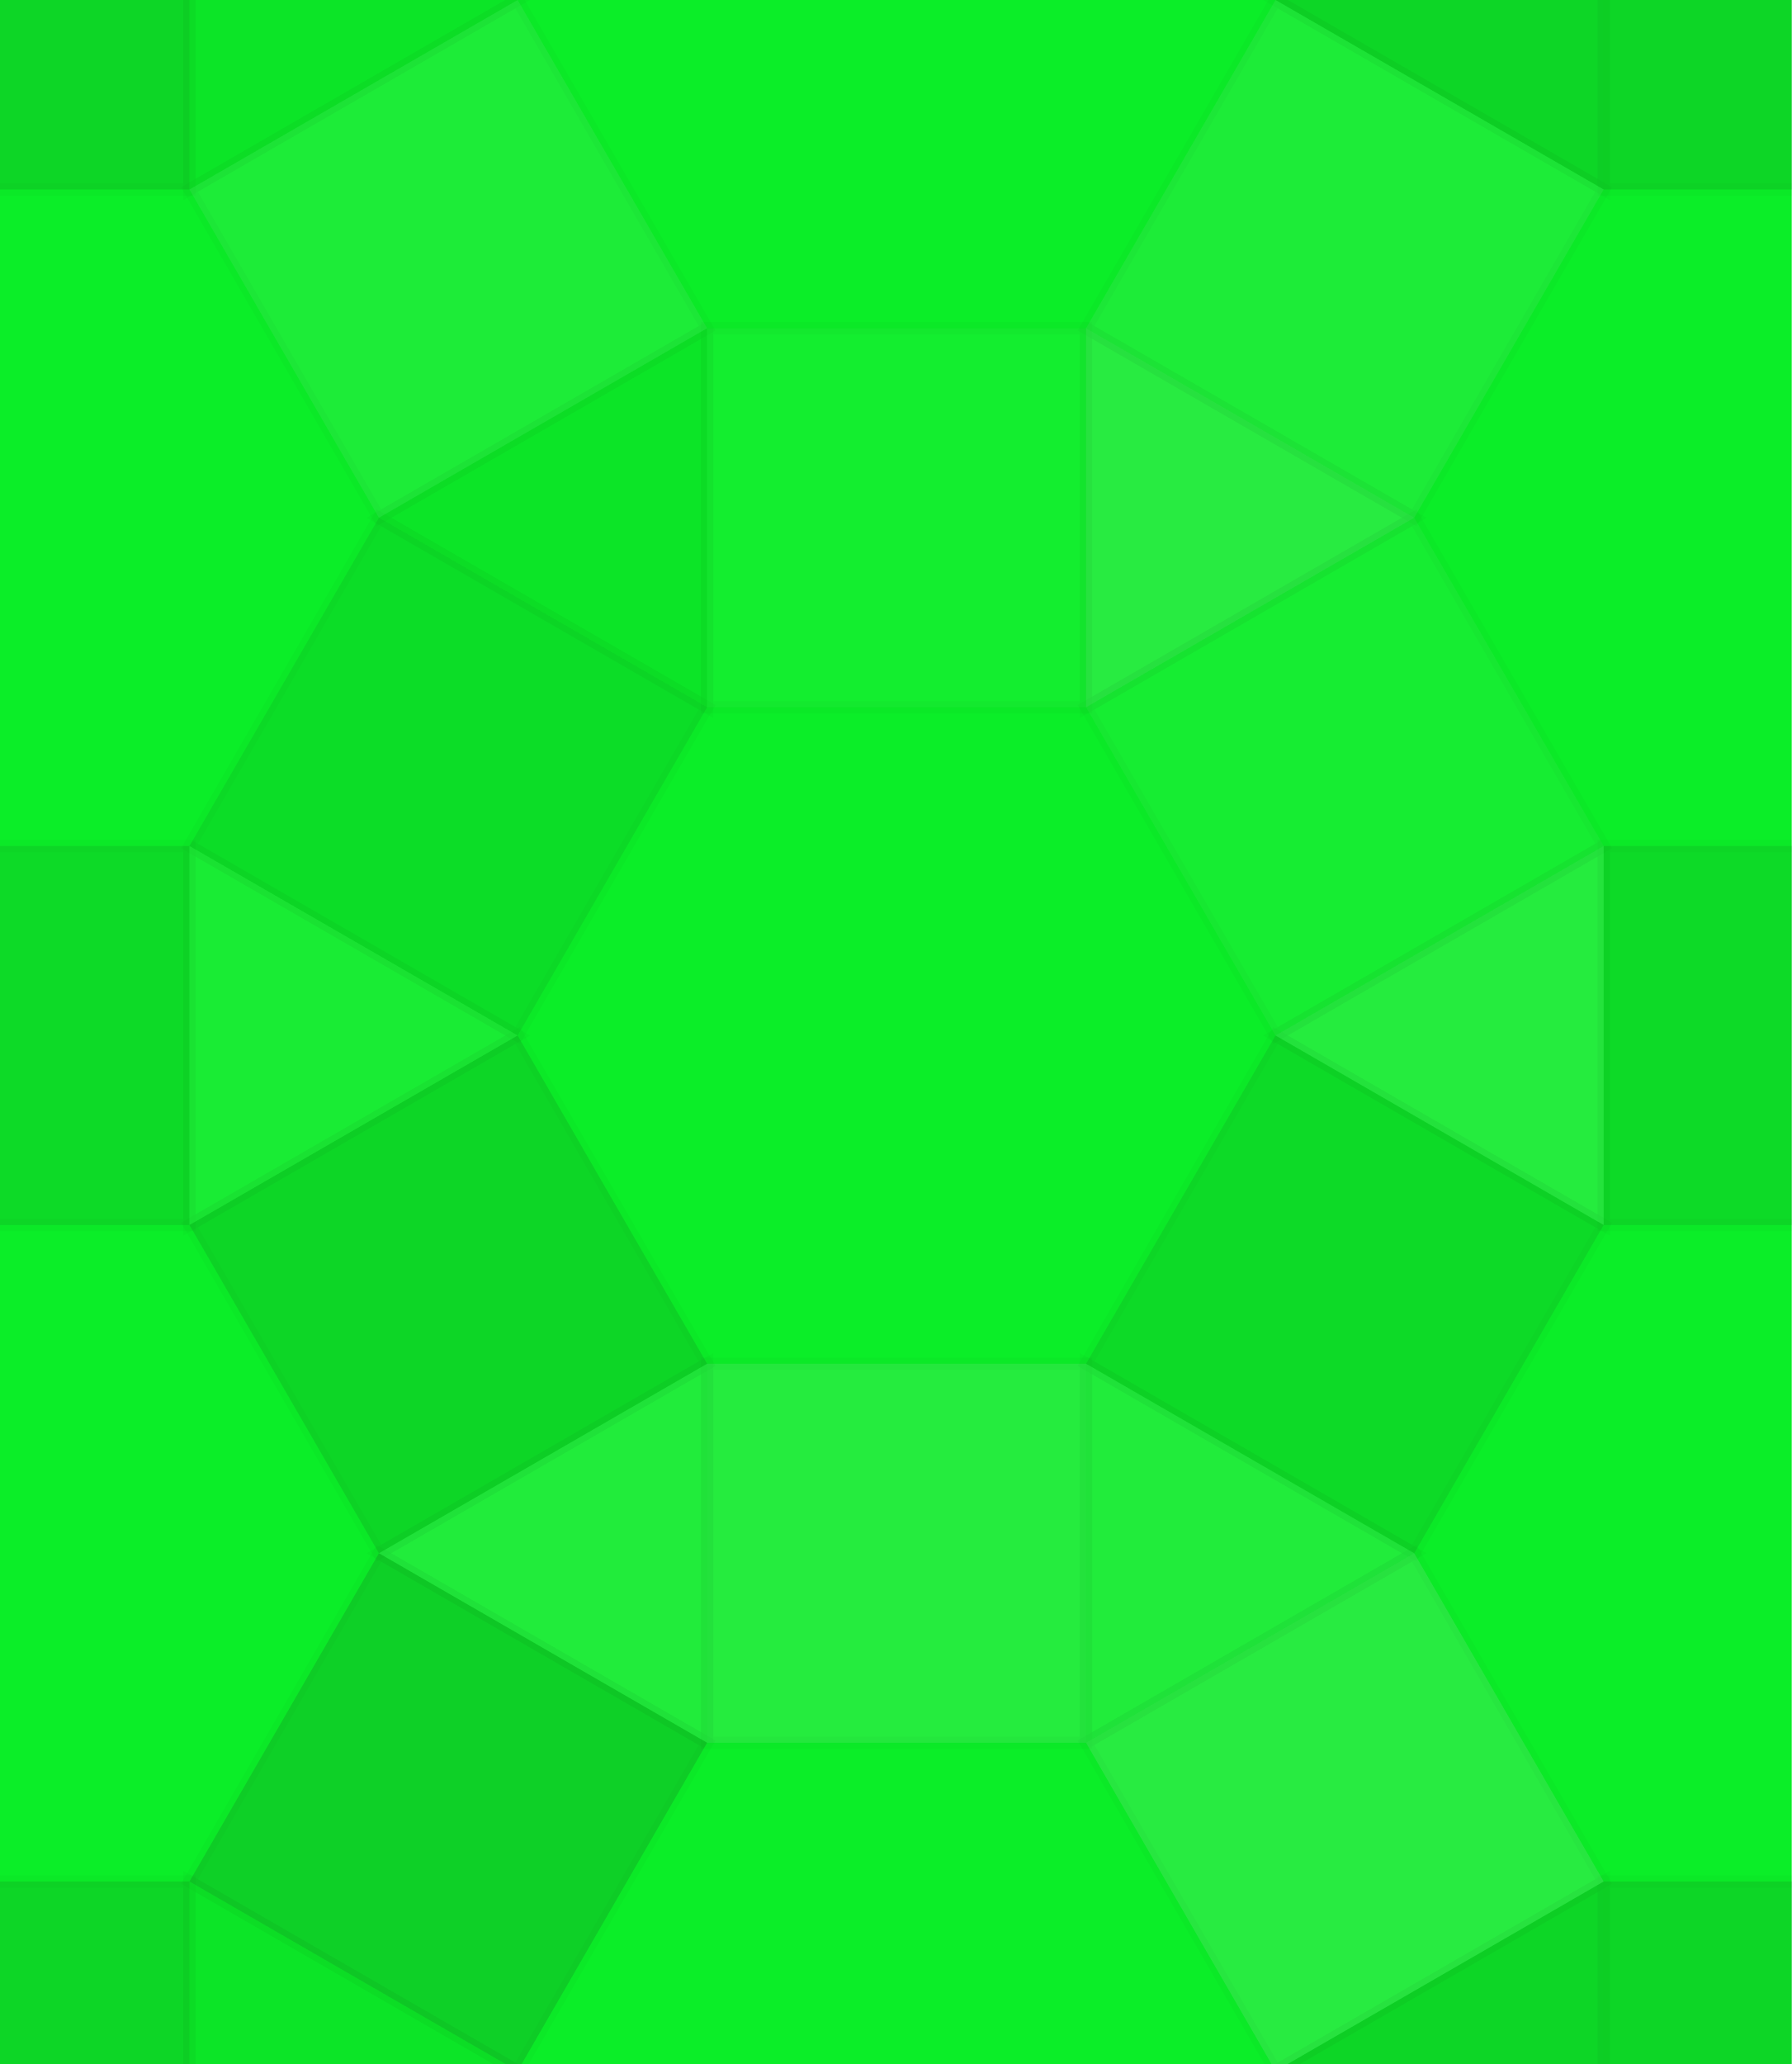
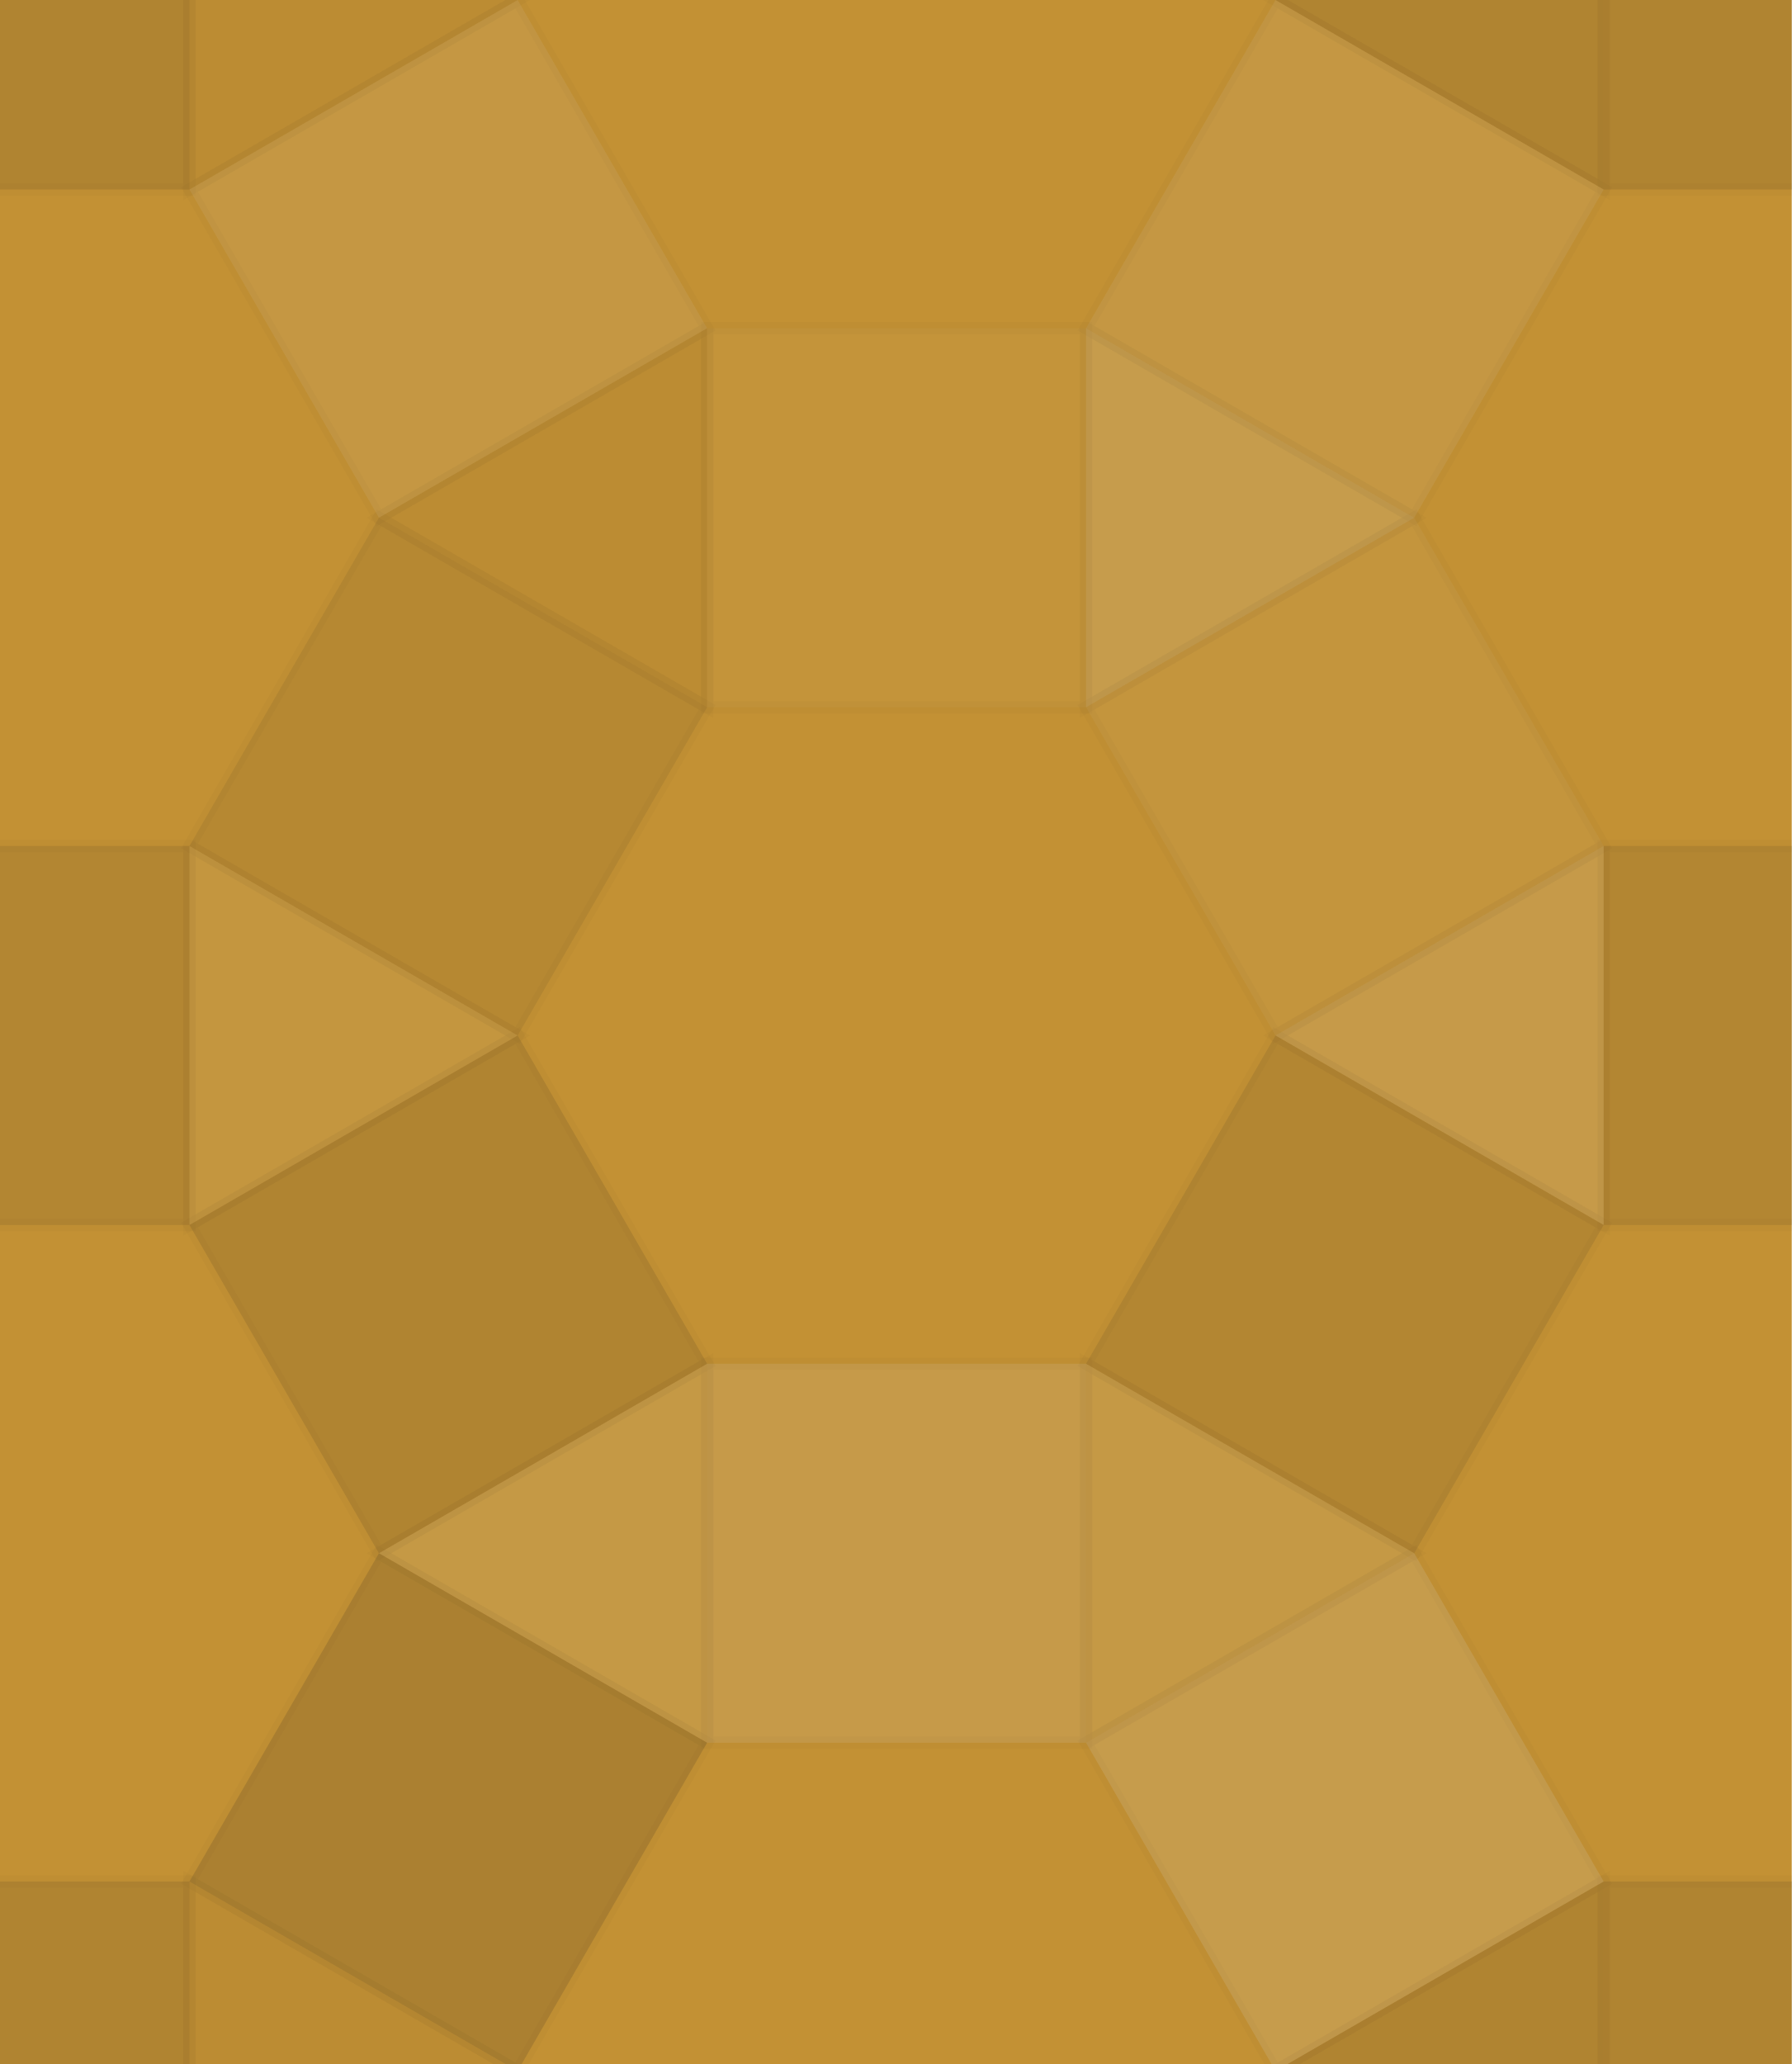
<svg xmlns="http://www.w3.org/2000/svg" width="145" height="167">
-   <rect x="0" y="0" width="100%" height="100%" fill="rgb(11,238,40)" />
+   <rect x="0" y="0" width="100%" height="100%" fill="rgb(195,145,52)" />
  <rect x="-15.333" y="-15.333" width="30.667" height="30.667" stroke="#000" stroke-opacity="0.02" fill="#222" fill-opacity="0.115" stroke-width="1" />
  <rect x="129.783" y="-15.333" width="30.667" height="30.667" stroke="#000" stroke-opacity="0.02" fill="#222" fill-opacity="0.115" stroke-width="1" />
  <rect x="-15.333" y="152.232" width="30.667" height="30.667" stroke="#000" stroke-opacity="0.02" fill="#222" fill-opacity="0.115" stroke-width="1" />
  <rect x="129.783" y="152.232" width="30.667" height="30.667" stroke="#000" stroke-opacity="0.02" fill="#222" fill-opacity="0.115" stroke-width="1" />
  <rect x="57.225" y="26.558" width="30.667" height="30.667" stroke="#000" stroke-opacity="0.02" fill="#ddd" fill-opacity="0.037" stroke-width="1" />
  <rect x="-15.333" y="68.45" width="30.667" height="30.667" stroke="#000" stroke-opacity="0.02" fill="#222" fill-opacity="0.098" stroke-width="1" />
  <rect x="129.783" y="68.45" width="30.667" height="30.667" stroke="#000" stroke-opacity="0.02" fill="#222" fill-opacity="0.098" stroke-width="1" />
  <rect x="57.225" y="110.341" width="30.667" height="30.667" stroke="#000" stroke-opacity="0.02" fill="#ddd" fill-opacity="0.124" stroke-width="1" />
  <polyline points="0,0,26.558,15.333,0,30.667,0,0" stroke="#000" stroke-opacity="0.02" fill="#222" fill-opacity="0.046" stroke-width="1" transform="translate(15.33333,-15.33333) rotate(0,15.33333,13.27906)" />
  <polyline points="0,0,26.558,15.333,0,30.667,0,0" stroke="#000" stroke-opacity="0.02" fill="#222" fill-opacity="0.046" stroke-width="1" transform="translate(15.33333,182.8991) rotate(0,15.33333,13.27906) scale(1,-1)" />
  <polyline points="0,0,26.558,15.333,0,30.667,0,0" stroke="#000" stroke-opacity="0.02" fill="#222" fill-opacity="0.115" stroke-width="1" transform="translate(129.7829,-15.33333) rotate(0,15.33333,13.27906) scale(-1,1)" />
  <polyline points="0,0,26.558,15.333,0,30.667,0,0" stroke="#000" stroke-opacity="0.02" fill="#222" fill-opacity="0.115" stroke-width="1" transform="translate(129.7829,182.8991) rotate(0,15.33333,13.27906) scale(-1,-1)" />
  <polyline points="0,0,26.558,15.333,0,30.667,0,0" stroke="#000" stroke-opacity="0.02" fill="#ddd" fill-opacity="0.141" stroke-width="1" transform="translate(87.89145,26.55811)" />
  <polyline points="0,0,26.558,15.333,0,30.667,0,0" stroke="#000" stroke-opacity="0.02" fill="#222" fill-opacity="0.046" stroke-width="1" transform="translate(57.22478,26.55811) scale(-1,1)" />
  <polyline points="0,0,26.558,15.333,0,30.667,0,0" stroke="#000" stroke-opacity="0.02" fill="#ddd" fill-opacity="0.107" stroke-width="1" transform="translate(87.89145,141.0077) scale(1,-1)" />
  <polyline points="0,0,26.558,15.333,0,30.667,0,0" stroke="#000" stroke-opacity="0.02" fill="#ddd" fill-opacity="0.107" stroke-width="1" transform="translate(57.22478,141.0077) scale(-1,-1)" />
  <polyline points="0,0,26.558,15.333,0,30.667,0,0" stroke="#000" stroke-opacity="0.02" fill="#ddd" fill-opacity="0.072" stroke-width="1" transform="translate(15.33333,68.44956)" />
  <polyline points="0,0,26.558,15.333,0,30.667,0,0" stroke="#000" stroke-opacity="0.02" fill="#ddd" fill-opacity="0.124" stroke-width="1" transform="translate(129.7829,68.44956) scale(-1,1)" />
  <rect x="0" y="0" width="30.667" height="30.667" stroke="#000" stroke-opacity="0.02" fill="#ddd" fill-opacity="0.089" stroke-width="1" transform="translate(15.33333,15.33333) rotate(-30,0,0)" />
  <rect x="0" y="0" width="30.667" height="30.667" stroke="#000" stroke-opacity="0.02" fill="#ddd" fill-opacity="0.089" stroke-width="1" transform="scale(-1,1) translate(-129.7829,15.33333) rotate(-30,0,0)" />
  <rect x="0" y="0" width="30.667" height="30.667" stroke="#000" stroke-opacity="0.02" fill="#222" fill-opacity="0.081" stroke-width="1" transform="translate(15.33333,37.78289) rotate(30,0,30.66667)" />
  <rect x="0" y="0" width="30.667" height="30.667" stroke="#000" stroke-opacity="0.02" fill="#ddd" fill-opacity="0.055" stroke-width="1" transform="scale(-1,1) translate(-129.7829,37.78289) rotate(30,0,30.66667)" />
  <rect x="0" y="0" width="30.667" height="30.667" stroke="#000" stroke-opacity="0.02" fill="#222" fill-opacity="0.115" stroke-width="1" transform="scale(1,-1) translate(15.33333,-129.7829) rotate(30,0,30.66667)" />
  <rect x="0" y="0" width="30.667" height="30.667" stroke="#000" stroke-opacity="0.02" fill="#222" fill-opacity="0.098" stroke-width="1" transform="scale(-1,-1) translate(-129.7829,-129.7829) rotate(30,0,30.66667)" />
  <rect x="0" y="0" width="30.667" height="30.667" stroke="#000" stroke-opacity="0.02" fill="#222" fill-opacity="0.15" stroke-width="1" transform="scale(1,-1) translate(15.33333,-152.2324) rotate(-30,0,0)" />
  <rect x="0" y="0" width="30.667" height="30.667" stroke="#000" stroke-opacity="0.02" fill="#ddd" fill-opacity="0.141" stroke-width="1" transform="scale(-1,-1) translate(-129.7829,-152.2324) rotate(-30,0,0)" />
</svg>
